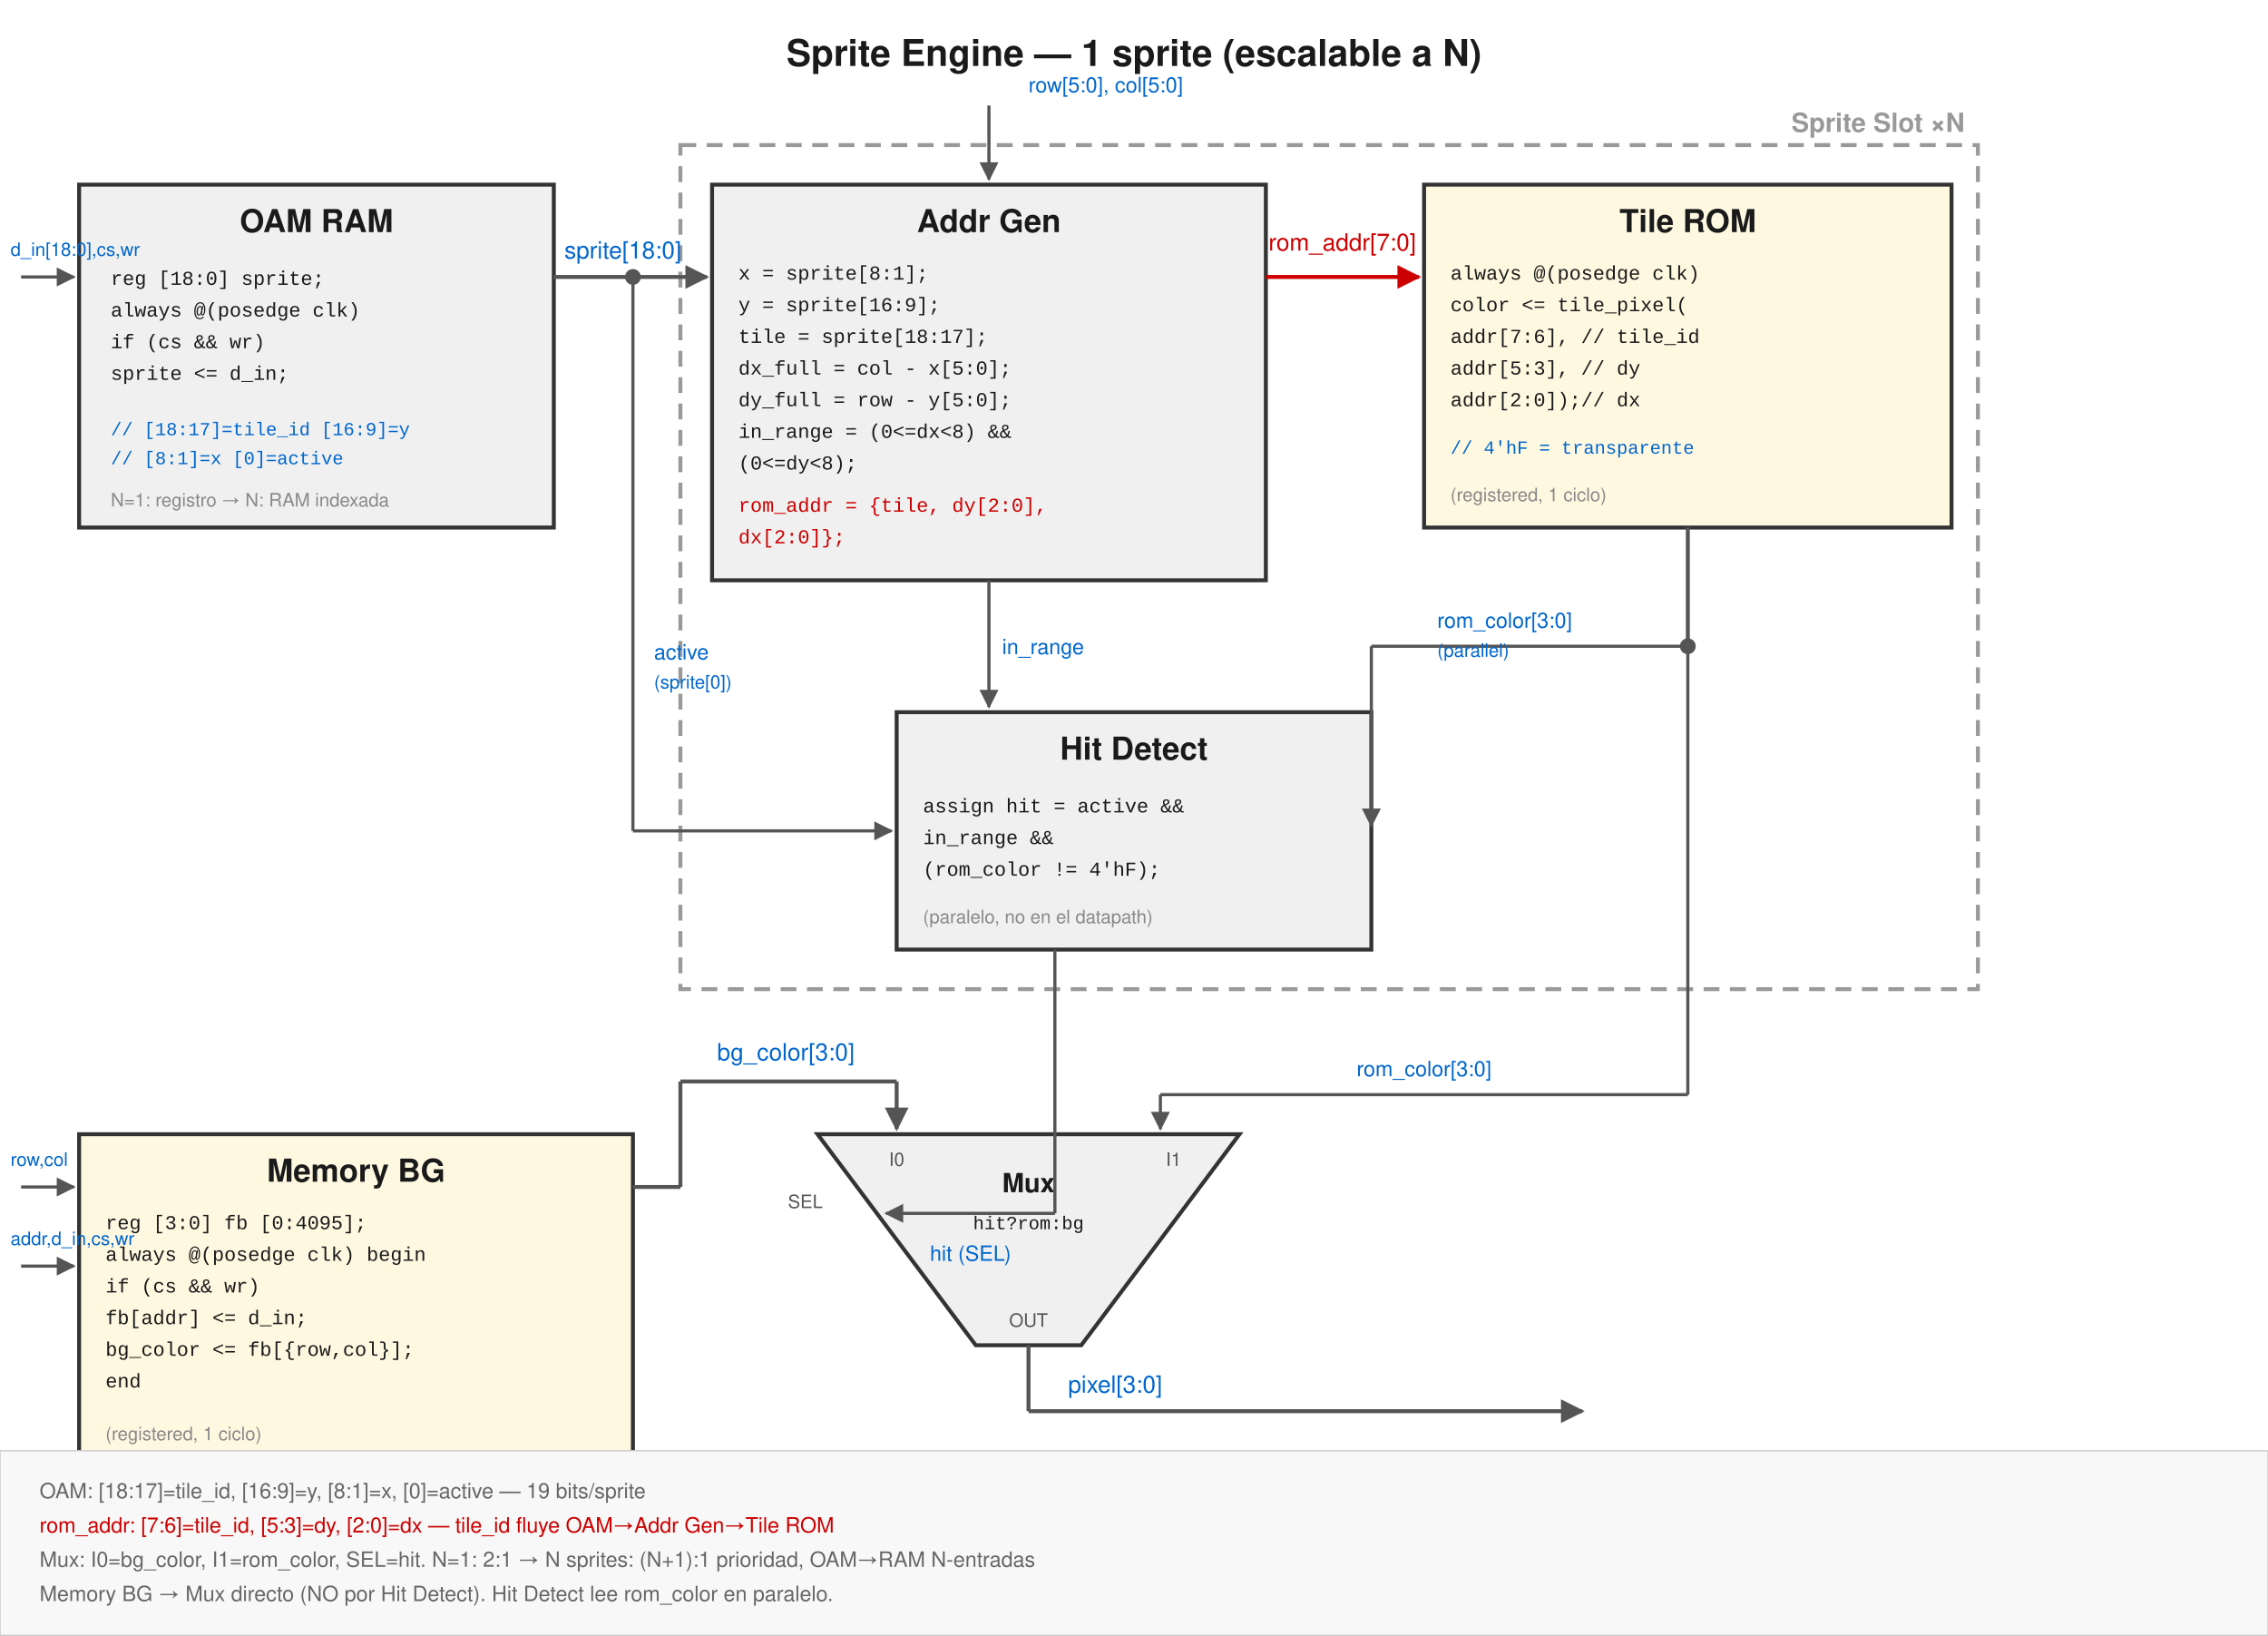
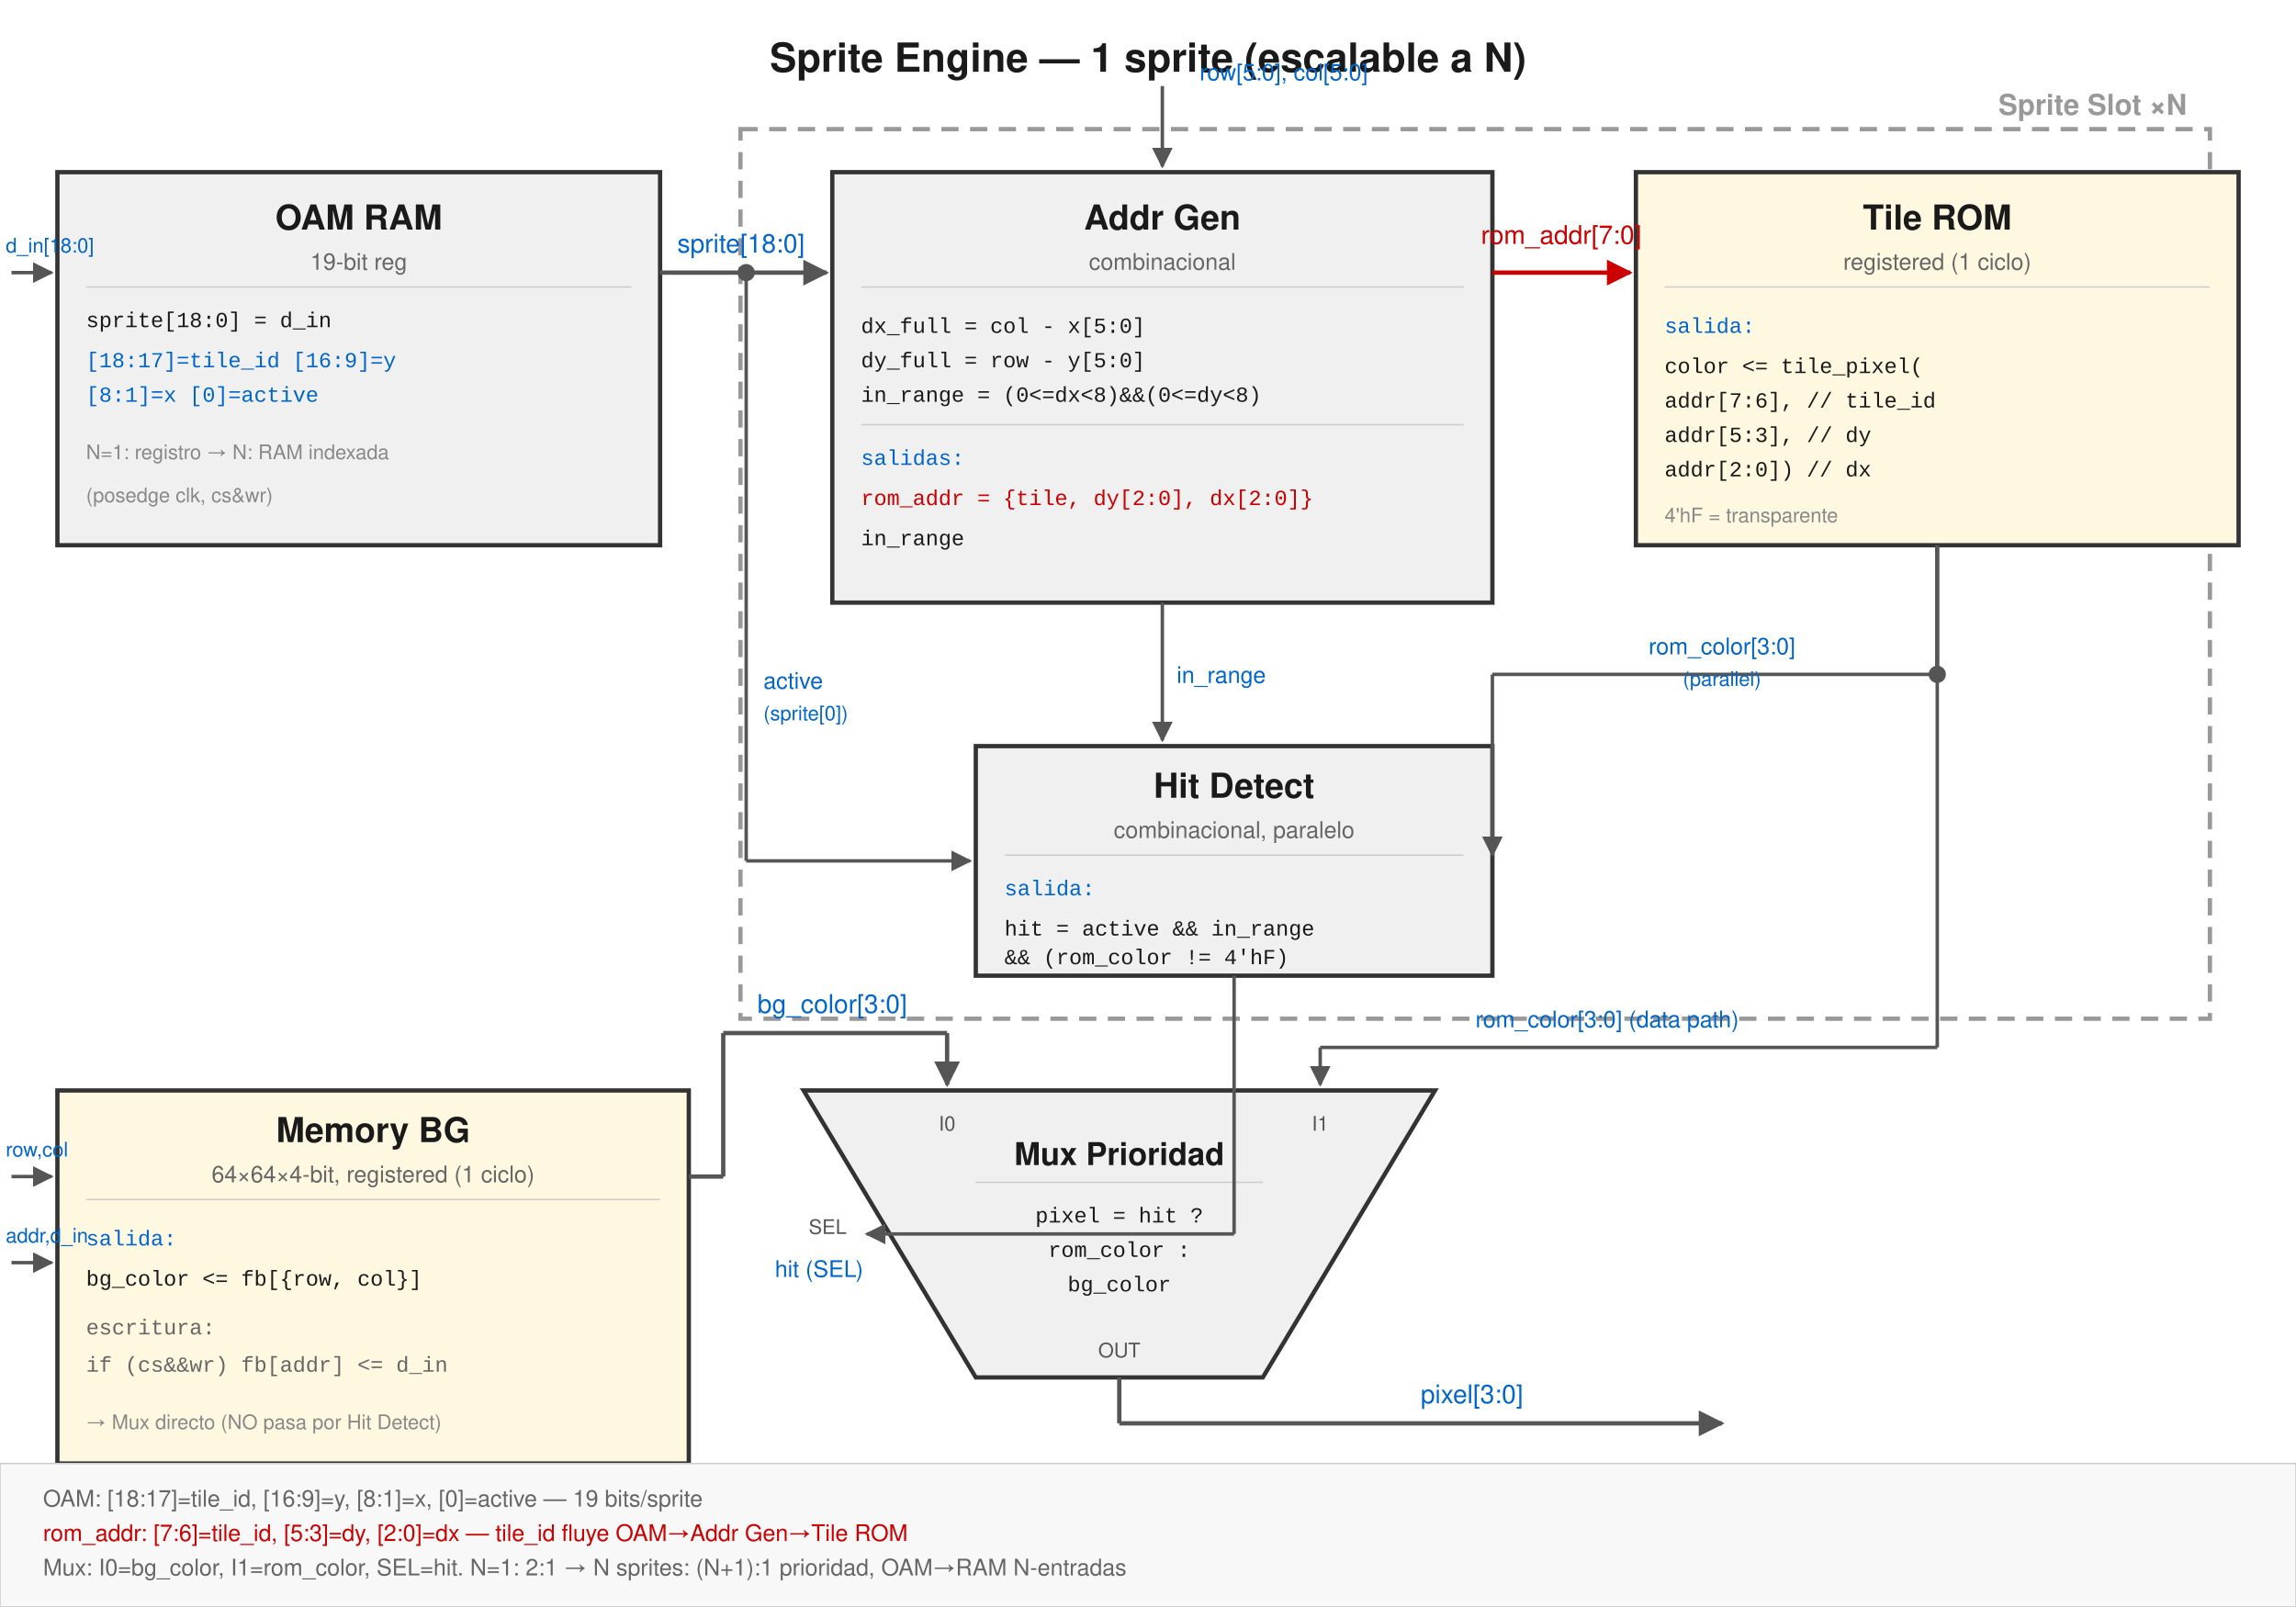
- <svg xmlns="http://www.w3.org/2000/svg" viewBox="0 0 860 620" font-family="Helvetica, Arial, sans-serif">
+ <svg xmlns="http://www.w3.org/2000/svg" viewBox="0 0 800 560" font-family="Helvetica, Arial, sans-serif">
  <defs>
    <marker id="arrow" viewBox="0 0 10 10" refX="9" refY="5" markerWidth="6" markerHeight="6" orient="auto-start-reverse">
      <path d="M0,0 L10,5 L0,10 z" fill="#555555" />
    </marker>
    <marker id="arrowR" viewBox="0 0 10 10" refX="9" refY="5" markerWidth="6" markerHeight="6" orient="auto-start-reverse">
      <path d="M0,0 L10,5 L0,10 z" fill="#cc0000" />
    </marker>
  </defs>
-   <rect x="0" y="0" width="860" height="620" fill="#ffffff" />
-   <text x="430" y="25" font-size="14" font-weight="bold" text-anchor="middle" fill="#1a1a1a">Sprite Engine — 1 sprite (escalable a N)</text>
-   <rect x="258" y="55" width="492" height="320" fill="none" stroke="#999999" stroke-width="1.5" stroke-dasharray="6,4" />
-   <text x="745" y="50" font-size="10" font-weight="bold" text-anchor="end" fill="#999999">Sprite Slot ×N</text>
-   <rect x="30" y="70" width="180" height="130" fill="#f0f0f0" stroke="#333333" stroke-width="1.5" />
-   <text x="120" y="88" font-size="12" font-weight="bold" text-anchor="middle" fill="#1a1a1a">OAM RAM</text>
-   <text x="42" y="108" font-size="7.5" font-family="Courier New, monospace" fill="#1a1a1a">reg [18:0] sprite;</text>
-   <text x="42" y="120" font-size="7.5" font-family="Courier New, monospace" fill="#1a1a1a">always @(posedge clk)</text>
-   <text x="42" y="132" font-size="7.5" font-family="Courier New, monospace" fill="#1a1a1a">  if (cs &amp;&amp; wr)</text>
-   <text x="42" y="144" font-size="7.5" font-family="Courier New, monospace" fill="#1a1a1a">    sprite &lt;= d_in;</text>
-   <text x="42" y="165" font-size="7" font-family="Courier New, monospace" fill="#0066cc">// [18:17]=tile_id [16:9]=y</text>
-   <text x="42" y="176" font-size="7" font-family="Courier New, monospace" fill="#0066cc">// [8:1]=x       [0]=active</text>
-   <text x="42" y="192" font-size="7" fill="#888888">N=1: registro → N: RAM indexada</text>
-   <rect x="270" y="70" width="210" height="150" fill="#f0f0f0" stroke="#333333" stroke-width="1.5" />
-   <text x="375" y="88" font-size="12" font-weight="bold" text-anchor="middle" fill="#1a1a1a">Addr Gen</text>
-   <text x="280" y="106" font-size="7.5" font-family="Courier New, monospace" fill="#1a1a1a">x    = sprite[8:1];</text>
-   <text x="280" y="118" font-size="7.5" font-family="Courier New, monospace" fill="#1a1a1a">y    = sprite[16:9];</text>
-   <text x="280" y="130" font-size="7.5" font-family="Courier New, monospace" fill="#1a1a1a">tile = sprite[18:17];</text>
-   <text x="280" y="142" font-size="7.5" font-family="Courier New, monospace" fill="#1a1a1a">dx_full = col - x[5:0];</text>
-   <text x="280" y="154" font-size="7.5" font-family="Courier New, monospace" fill="#1a1a1a">dy_full = row - y[5:0];</text>
-   <text x="280" y="166" font-size="7.5" font-family="Courier New, monospace" fill="#1a1a1a">in_range = (0&lt;=dx&lt;8) &amp;&amp;</text>
-   <text x="280" y="178" font-size="7.5" font-family="Courier New, monospace" fill="#1a1a1a">           (0&lt;=dy&lt;8);</text>
-   <text x="280" y="194" font-size="7.5" font-family="Courier New, monospace" fill="#cc0000">rom_addr = {tile, dy[2:0],</text>
-   <text x="280" y="206" font-size="7.5" font-family="Courier New, monospace" fill="#cc0000">            dx[2:0]};</text>
-   <rect x="540" y="70" width="200" height="130" fill="#fff8e1" stroke="#333333" stroke-width="1.5" />
-   <text x="640" y="88" font-size="12" font-weight="bold" text-anchor="middle" fill="#1a1a1a">Tile ROM</text>
-   <text x="550" y="106" font-size="7.5" font-family="Courier New, monospace" fill="#1a1a1a">always @(posedge clk)</text>
-   <text x="550" y="118" font-size="7.5" font-family="Courier New, monospace" fill="#1a1a1a">  color &lt;= tile_pixel(</text>
-   <text x="550" y="130" font-size="7.5" font-family="Courier New, monospace" fill="#1a1a1a">    addr[7:6], // tile_id</text>
-   <text x="550" y="142" font-size="7.5" font-family="Courier New, monospace" fill="#1a1a1a">    addr[5:3], // dy</text>
-   <text x="550" y="154" font-size="7.5" font-family="Courier New, monospace" fill="#1a1a1a">    addr[2:0]);// dx</text>
-   <text x="550" y="172" font-size="7" font-family="Courier New, monospace" fill="#0066cc">// 4'hF = transparente</text>
-   <text x="550" y="190" font-size="7" fill="#888888">(registered, 1 ciclo)</text>
-   <rect x="340" y="270" width="180" height="90" fill="#f0f0f0" stroke="#333333" stroke-width="1.5" />
-   <text x="430" y="288" font-size="12" font-weight="bold" text-anchor="middle" fill="#1a1a1a">Hit Detect</text>
-   <text x="350" y="308" font-size="7.5" font-family="Courier New, monospace" fill="#1a1a1a">assign hit = active &amp;&amp;</text>
-   <text x="350" y="320" font-size="7.5" font-family="Courier New, monospace" fill="#1a1a1a">    in_range &amp;&amp;</text>
-   <text x="350" y="332" font-size="7.5" font-family="Courier New, monospace" fill="#1a1a1a">    (rom_color != 4'hF);</text>
-   <text x="350" y="350" font-size="7" fill="#888888">(paralelo, no en el datapath)</text>
-   <rect x="30" y="430" width="210" height="130" fill="#fff8e1" stroke="#333333" stroke-width="1.5" />
-   <text x="135" y="448" font-size="12" font-weight="bold" text-anchor="middle" fill="#1a1a1a">Memory BG</text>
-   <text x="40" y="466" font-size="7.5" font-family="Courier New, monospace" fill="#1a1a1a">reg [3:0] fb [0:4095];</text>
-   <text x="40" y="478" font-size="7.5" font-family="Courier New, monospace" fill="#1a1a1a">always @(posedge clk) begin</text>
-   <text x="40" y="490" font-size="7.5" font-family="Courier New, monospace" fill="#1a1a1a">  if (cs &amp;&amp; wr)</text>
-   <text x="40" y="502" font-size="7.5" font-family="Courier New, monospace" fill="#1a1a1a">    fb[addr] &lt;= d_in;</text>
-   <text x="40" y="514" font-size="7.5" font-family="Courier New, monospace" fill="#1a1a1a">  bg_color &lt;= fb[{row,col}];</text>
-   <text x="40" y="526" font-size="7.5" font-family="Courier New, monospace" fill="#1a1a1a">end</text>
-   <text x="40" y="546" font-size="7" fill="#888888">(registered, 1 ciclo)</text>
-   <polygon points="310,430 470,430 410,510 370,510" fill="#f0f0f0" stroke="#333333" stroke-width="1.5" />
-   <text x="340" y="442" font-size="7" text-anchor="middle" fill="#555555">I0</text>
-   <text x="445" y="442" font-size="7" text-anchor="middle" fill="#555555">I1</text>
-   <text x="390" y="452" font-size="10" font-weight="bold" text-anchor="middle" fill="#1a1a1a">Mux</text>
-   <text x="390" y="466" font-size="7" font-family="Courier New, monospace" text-anchor="middle" fill="#1a1a1a">hit?rom:bg</text>
-   <text x="312" y="458" font-size="7" text-anchor="end" fill="#555555">SEL</text>
-   <text x="390" y="503" font-size="7" text-anchor="middle" fill="#555555">OUT</text>
-   <line x1="8" y1="105" x2="28" y2="105" stroke="#555555" stroke-width="1.2" marker-end="url(#arrow)" />
-   <text x="4" y="97" font-size="7" fill="#0066cc">d_in[18:0],cs,wr</text>
-   <line x1="375" y1="40" x2="375" y2="68" stroke="#555555" stroke-width="1.2" marker-end="url(#arrow)" />
-   <text x="390" y="35" font-size="8" fill="#0066cc">row[5:0], col[5:0]</text>
-   <line x1="210" y1="105" x2="268" y2="105" stroke="#555555" stroke-width="1.5" marker-end="url(#arrow)" />
-   <text x="214" y="98" font-size="9" fill="#0066cc">sprite[18:0]</text>
-   <circle cx="240" cy="105" r="3" fill="#555555" />
-   <line x1="240" y1="105" x2="240" y2="315" stroke="#555555" stroke-width="1.2" />
-   <line x1="240" y1="315" x2="338" y2="315" stroke="#555555" stroke-width="1.2" marker-end="url(#arrow)" />
-   <text x="248" y="250" font-size="8" fill="#0066cc">active</text>
-   <text x="248" y="261" font-size="7" fill="#0066cc">(sprite[0])</text>
-   <line x1="480" y1="105" x2="538" y2="105" stroke="#cc0000" stroke-width="1.5" marker-end="url(#arrowR)" />
-   <text x="509" y="95" font-size="9" fill="#cc0000" text-anchor="middle">rom_addr[7:0]</text>
-   <line x1="375" y1="220" x2="375" y2="268" stroke="#555555" stroke-width="1.2" marker-end="url(#arrow)" />
-   <text x="380" y="248" font-size="8" fill="#0066cc">in_range</text>
-   <line x1="640" y1="200" x2="640" y2="245" stroke="#555555" stroke-width="1.5" />
-   <circle cx="640" cy="245" r="3" fill="#555555" />
-   <line x1="640" y1="245" x2="520" y2="245" stroke="#555555" stroke-width="1.2" />
-   <line x1="520" y1="245" x2="520" y2="313" stroke="#555555" stroke-width="1.2" marker-end="url(#arrow)" />
-   <text x="545" y="238" font-size="8" fill="#0066cc">rom_color[3:0]</text>
-   <text x="545" y="249" font-size="7" fill="#0066cc">(parallel)</text>
-   <line x1="640" y1="245" x2="640" y2="415" stroke="#555555" stroke-width="1.2" />
-   <line x1="640" y1="415" x2="440" y2="415" stroke="#555555" stroke-width="1.2" />
-   <line x1="440" y1="415" x2="440" y2="428" stroke="#555555" stroke-width="1.2" marker-end="url(#arrow)" />
-   <text x="540" y="408" font-size="8" fill="#0066cc" text-anchor="middle">rom_color[3:0]</text>
-   <line x1="400" y1="360" x2="400" y2="460" stroke="#555555" stroke-width="1.2" />
-   <line x1="400" y1="460" x2="336" y2="460" stroke="#555555" stroke-width="1.2" marker-end="url(#arrow)" />
-   <text x="368" y="478" font-size="8" fill="#0066cc" text-anchor="middle">hit (SEL)</text>
-   <line x1="8" y1="450" x2="28" y2="450" stroke="#555555" stroke-width="1.2" marker-end="url(#arrow)" />
-   <text x="4" y="442" font-size="7" fill="#0066cc">row,col</text>
-   <line x1="8" y1="480" x2="28" y2="480" stroke="#555555" stroke-width="1.2" marker-end="url(#arrow)" />
-   <text x="4" y="472" font-size="7" fill="#0066cc">addr,d_in,cs,wr</text>
-   <line x1="240" y1="450" x2="258" y2="450" stroke="#555555" stroke-width="1.5" />
-   <line x1="258" y1="450" x2="258" y2="410" stroke="#555555" stroke-width="1.5" />
-   <line x1="258" y1="410" x2="340" y2="410" stroke="#555555" stroke-width="1.5" />
-   <line x1="340" y1="410" x2="340" y2="428" stroke="#555555" stroke-width="1.5" marker-end="url(#arrow)" />
-   <text x="298" y="402" font-size="9" fill="#0066cc" text-anchor="middle">bg_color[3:0]</text>
-   <line x1="390" y1="510" x2="390" y2="535" stroke="#555555" stroke-width="1.5" />
-   <line x1="390" y1="535" x2="600" y2="535" stroke="#555555" stroke-width="1.5" marker-end="url(#arrow)" />
-   <text x="405" y="528" font-size="9" fill="#0066cc">pixel[3:0]</text>
-   <rect x="0" y="550" width="860" height="70" fill="#f8f8f8" stroke="#cccccc" stroke-width="0.5" />
-   <text x="15" y="568" font-size="8" fill="#666666">OAM: [18:17]=tile_id, [16:9]=y, [8:1]=x, [0]=active — 19 bits/sprite</text>
-   <text x="15" y="581" font-size="8" fill="#cc0000">rom_addr: [7:6]=tile_id, [5:3]=dy, [2:0]=dx — tile_id fluye OAM→Addr Gen→Tile ROM</text>
-   <text x="15" y="594" font-size="8" fill="#666666">Mux: I0=bg_color, I1=rom_color, SEL=hit. N=1: 2:1 → N sprites: (N+1):1 prioridad, OAM→RAM N-entradas</text>
-   <text x="15" y="607" font-size="8" fill="#666666">Memory BG → Mux directo (NO por Hit Detect). Hit Detect lee rom_color en paralelo.</text>
+   <rect x="0" y="0" width="800" height="560" fill="#ffffff" />
+   <text x="400" y="25" font-size="14" font-weight="bold" text-anchor="middle" fill="#1a1a1a">Sprite Engine — 1 sprite (escalable a N)</text>
+   <rect x="258" y="45" width="512" height="310" fill="none" stroke="#999999" stroke-width="1.5" stroke-dasharray="6,4" />
+   <text x="762" y="40" font-size="10" font-weight="bold" text-anchor="end" fill="#999999">Sprite Slot ×N</text>
+   <rect x="20" y="60" width="210" height="130" fill="#f0f0f0" stroke="#333333" stroke-width="1.5" />
+   <text x="125" y="80" font-size="12" font-weight="bold" text-anchor="middle" fill="#1a1a1a">OAM RAM</text>
+   <text x="125" y="94" font-size="8" text-anchor="middle" fill="#666666">19-bit reg</text>
+   <line x1="30" y1="100" x2="220" y2="100" stroke="#cccccc" stroke-width="0.5" />
+   <text x="30" y="114" font-size="7.5" font-family="Courier New, monospace" fill="#1a1a1a">sprite[18:0] = d_in</text>
+   <text x="30" y="128" font-size="7.5" font-family="Courier New, monospace" fill="#0066cc">[18:17]=tile_id  [16:9]=y</text>
+   <text x="30" y="140" font-size="7.5" font-family="Courier New, monospace" fill="#0066cc">[8:1]=x        [0]=active</text>
+   <text x="30" y="160" font-size="7" fill="#888888">N=1: registro → N: RAM indexada</text>
+   <text x="30" y="175" font-size="7" fill="#888888">(posedge clk, cs&amp;wr)</text>
+   <rect x="290" y="60" width="230" height="150" fill="#f0f0f0" stroke="#333333" stroke-width="1.5" />
+   <text x="405" y="80" font-size="12" font-weight="bold" text-anchor="middle" fill="#1a1a1a">Addr Gen</text>
+   <text x="405" y="94" font-size="8" text-anchor="middle" fill="#666666">combinacional</text>
+   <line x1="300" y1="100" x2="510" y2="100" stroke="#cccccc" stroke-width="0.5" />
+   <text x="300" y="116" font-size="7.5" font-family="Courier New, monospace" fill="#1a1a1a">dx_full = col - x[5:0]</text>
+   <text x="300" y="128" font-size="7.5" font-family="Courier New, monospace" fill="#1a1a1a">dy_full = row - y[5:0]</text>
+   <text x="300" y="140" font-size="7.5" font-family="Courier New, monospace" fill="#1a1a1a">in_range = (0&lt;=dx&lt;8)&amp;&amp;(0&lt;=dy&lt;8)</text>
+   <line x1="300" y1="148" x2="510" y2="148" stroke="#cccccc" stroke-width="0.5" />
+   <text x="300" y="162" font-size="7.5" font-family="Courier New, monospace" fill="#0066cc">salidas:</text>
+   <text x="300" y="176" font-size="7.5" font-family="Courier New, monospace" fill="#cc0000">rom_addr = {tile, dy[2:0], dx[2:0]}</text>
+   <text x="300" y="190" font-size="7.5" font-family="Courier New, monospace" fill="#1a1a1a">in_range</text>
+   <rect x="570" y="60" width="210" height="130" fill="#fff8e1" stroke="#333333" stroke-width="1.5" />
+   <text x="675" y="80" font-size="12" font-weight="bold" text-anchor="middle" fill="#1a1a1a">Tile ROM</text>
+   <text x="675" y="94" font-size="8" text-anchor="middle" fill="#666666">registered (1 ciclo)</text>
+   <line x1="580" y1="100" x2="770" y2="100" stroke="#cccccc" stroke-width="0.5" />
+   <text x="580" y="116" font-size="7.5" font-family="Courier New, monospace" fill="#0066cc">salida:</text>
+   <text x="580" y="130" font-size="7.5" font-family="Courier New, monospace" fill="#1a1a1a">color &lt;= tile_pixel(</text>
+   <text x="580" y="142" font-size="7.5" font-family="Courier New, monospace" fill="#1a1a1a">  addr[7:6], // tile_id</text>
+   <text x="580" y="154" font-size="7.5" font-family="Courier New, monospace" fill="#1a1a1a">  addr[5:3], // dy</text>
+   <text x="580" y="166" font-size="7.5" font-family="Courier New, monospace" fill="#1a1a1a">  addr[2:0]) // dx</text>
+   <text x="580" y="182" font-size="7" fill="#888888">4'hF = transparente</text>
+   <rect x="340" y="260" width="180" height="80" fill="#f0f0f0" stroke="#333333" stroke-width="1.5" />
+   <text x="430" y="278" font-size="12" font-weight="bold" text-anchor="middle" fill="#1a1a1a">Hit Detect</text>
+   <text x="430" y="292" font-size="8" text-anchor="middle" fill="#666666">combinacional, paralelo</text>
+   <line x1="350" y1="298" x2="510" y2="298" stroke="#cccccc" stroke-width="0.5" />
+   <text x="350" y="312" font-size="7.5" font-family="Courier New, monospace" fill="#0066cc">salida:</text>
+   <text x="350" y="326" font-size="7.5" font-family="Courier New, monospace" fill="#1a1a1a">hit = active &amp;&amp; in_range</text>
+   <text x="350" y="336" font-size="7.5" font-family="Courier New, monospace" fill="#1a1a1a">      &amp;&amp; (rom_color != 4'hF)</text>
+   <rect x="20" y="380" width="220" height="130" fill="#fff8e1" stroke="#333333" stroke-width="1.5" />
+   <text x="130" y="398" font-size="12" font-weight="bold" text-anchor="middle" fill="#1a1a1a">Memory BG</text>
+   <text x="130" y="412" font-size="8" text-anchor="middle" fill="#666666">64×64×4-bit, registered (1 ciclo)</text>
+   <line x1="30" y1="418" x2="230" y2="418" stroke="#cccccc" stroke-width="0.5" />
+   <text x="30" y="434" font-size="7.5" font-family="Courier New, monospace" fill="#0066cc">salida:</text>
+   <text x="30" y="448" font-size="7.5" font-family="Courier New, monospace" fill="#1a1a1a">bg_color &lt;= fb[{row, col}]</text>
+   <text x="30" y="465" font-size="7.5" font-family="Courier New, monospace" fill="#666666">escritura:</text>
+   <text x="30" y="478" font-size="7.5" font-family="Courier New, monospace" fill="#666666">if (cs&amp;&amp;wr) fb[addr] &lt;= d_in</text>
+   <text x="30" y="498" font-size="7" fill="#888888">→ Mux directo (NO pasa por Hit Detect)</text>
+   <polygon points="280,380 500,380 440,480 340,480" fill="#f0f0f0" stroke="#333333" stroke-width="1.5" />
+   <text x="330" y="394" font-size="7" text-anchor="middle" fill="#555555">I0</text>
+   <text x="460" y="394" font-size="7" text-anchor="middle" fill="#555555">I1</text>
+   <text x="390" y="406" font-size="11" font-weight="bold" text-anchor="middle" fill="#1a1a1a">Mux Prioridad</text>
+   <line x1="340" y1="412" x2="440" y2="412" stroke="#cccccc" stroke-width="0.5" />
+   <text x="390" y="426" font-size="7.5" font-family="Courier New, monospace" text-anchor="middle" fill="#1a1a1a">pixel = hit ?</text>
+   <text x="390" y="438" font-size="7.5" font-family="Courier New, monospace" text-anchor="middle" fill="#1a1a1a">rom_color :</text>
+   <text x="390" y="450" font-size="7.5" font-family="Courier New, monospace" text-anchor="middle" fill="#1a1a1a">bg_color</text>
+   <text x="295" y="430" font-size="7" text-anchor="end" fill="#555555">SEL</text>
+   <text x="390" y="473" font-size="7" text-anchor="middle" fill="#555555">OUT</text>
+   <line x1="4" y1="95" x2="18" y2="95" stroke="#555555" stroke-width="1.2" marker-end="url(#arrow)" />
+   <text x="2" y="88" font-size="7" fill="#0066cc">d_in[18:0]</text>
+   <line x1="405" y1="30" x2="405" y2="58" stroke="#555555" stroke-width="1.2" marker-end="url(#arrow)" />
+   <text x="418" y="28" font-size="8" fill="#0066cc">row[5:0], col[5:0]</text>
+   <line x1="230" y1="95" x2="288" y2="95" stroke="#555555" stroke-width="1.5" marker-end="url(#arrow)" />
+   <text x="236" y="88" font-size="9" fill="#0066cc">sprite[18:0]</text>
+   <circle cx="260" cy="95" r="3" fill="#555555" />
+   <line x1="260" y1="95" x2="260" y2="300" stroke="#555555" stroke-width="1.2" />
+   <line x1="260" y1="300" x2="338" y2="300" stroke="#555555" stroke-width="1.2" marker-end="url(#arrow)" />
+   <text x="266" y="240" font-size="8" fill="#0066cc">active</text>
+   <text x="266" y="251" font-size="7" fill="#0066cc">(sprite[0])</text>
+   <line x1="520" y1="95" x2="568" y2="95" stroke="#cc0000" stroke-width="1.5" marker-end="url(#arrowR)" />
+   <text x="544" y="85" font-size="9" fill="#cc0000" text-anchor="middle">rom_addr[7:0]</text>
+   <line x1="405" y1="210" x2="405" y2="258" stroke="#555555" stroke-width="1.2" marker-end="url(#arrow)" />
+   <text x="410" y="238" font-size="8" fill="#0066cc">in_range</text>
+   <line x1="675" y1="190" x2="675" y2="235" stroke="#555555" stroke-width="1.5" />
+   <circle cx="675" cy="235" r="3" fill="#555555" />
+   <line x1="675" y1="235" x2="520" y2="235" stroke="#555555" stroke-width="1.2" />
+   <line x1="520" y1="235" x2="520" y2="298" stroke="#555555" stroke-width="1.2" marker-end="url(#arrow)" />
+   <text x="600" y="228" font-size="8" fill="#0066cc" text-anchor="middle">rom_color[3:0]</text>
+   <text x="600" y="239" font-size="7" fill="#0066cc" text-anchor="middle">(parallel)</text>
+   <line x1="675" y1="235" x2="675" y2="365" stroke="#555555" stroke-width="1.2" />
+   <line x1="675" y1="365" x2="460" y2="365" stroke="#555555" stroke-width="1.2" />
+   <line x1="460" y1="365" x2="460" y2="378" stroke="#555555" stroke-width="1.2" marker-end="url(#arrow)" />
+   <text x="560" y="358" font-size="8" fill="#0066cc" text-anchor="middle">rom_color[3:0] (data path)</text>
+   <line x1="430" y1="340" x2="430" y2="430" stroke="#555555" stroke-width="1.2" />
+   <line x1="430" y1="430" x2="302" y2="430" stroke="#555555" stroke-width="1.2" marker-end="url(#arrow)" />
+   <text x="270" y="445" font-size="8" fill="#0066cc">hit (SEL)</text>
+   <line x1="4" y1="410" x2="18" y2="410" stroke="#555555" stroke-width="1.2" marker-end="url(#arrow)" />
+   <text x="2" y="403" font-size="7" fill="#0066cc">row,col</text>
+   <line x1="4" y1="440" x2="18" y2="440" stroke="#555555" stroke-width="1.2" marker-end="url(#arrow)" />
+   <text x="2" y="433" font-size="7" fill="#0066cc">addr,d_in</text>
+   <line x1="240" y1="410" x2="252" y2="410" stroke="#555555" stroke-width="1.5" />
+   <line x1="252" y1="410" x2="252" y2="360" stroke="#555555" stroke-width="1.5" />
+   <line x1="252" y1="360" x2="330" y2="360" stroke="#555555" stroke-width="1.5" />
+   <line x1="330" y1="360" x2="330" y2="378" stroke="#555555" stroke-width="1.5" marker-end="url(#arrow)" />
+   <text x="290" y="353" font-size="9" fill="#0066cc" text-anchor="middle">bg_color[3:0]</text>
+   <line x1="390" y1="480" x2="390" y2="496" stroke="#555555" stroke-width="1.5" />
+   <line x1="390" y1="496" x2="600" y2="496" stroke="#555555" stroke-width="1.5" marker-end="url(#arrow)" />
+   <text x="495" y="489" font-size="9" fill="#0066cc">pixel[3:0]</text>
+   <rect x="0" y="510" width="800" height="50" fill="#f8f8f8" stroke="#cccccc" stroke-width="0.5" />
+   <text x="15" y="525" font-size="8" fill="#666666">OAM: [18:17]=tile_id, [16:9]=y, [8:1]=x, [0]=active — 19 bits/sprite</text>
+   <text x="15" y="537" font-size="8" fill="#cc0000">rom_addr: [7:6]=tile_id, [5:3]=dy, [2:0]=dx — tile_id fluye OAM→Addr Gen→Tile ROM</text>
+   <text x="15" y="549" font-size="8" fill="#666666">Mux: I0=bg_color, I1=rom_color, SEL=hit. N=1: 2:1 → N sprites: (N+1):1 prioridad, OAM→RAM N-entradas</text>
</svg>
